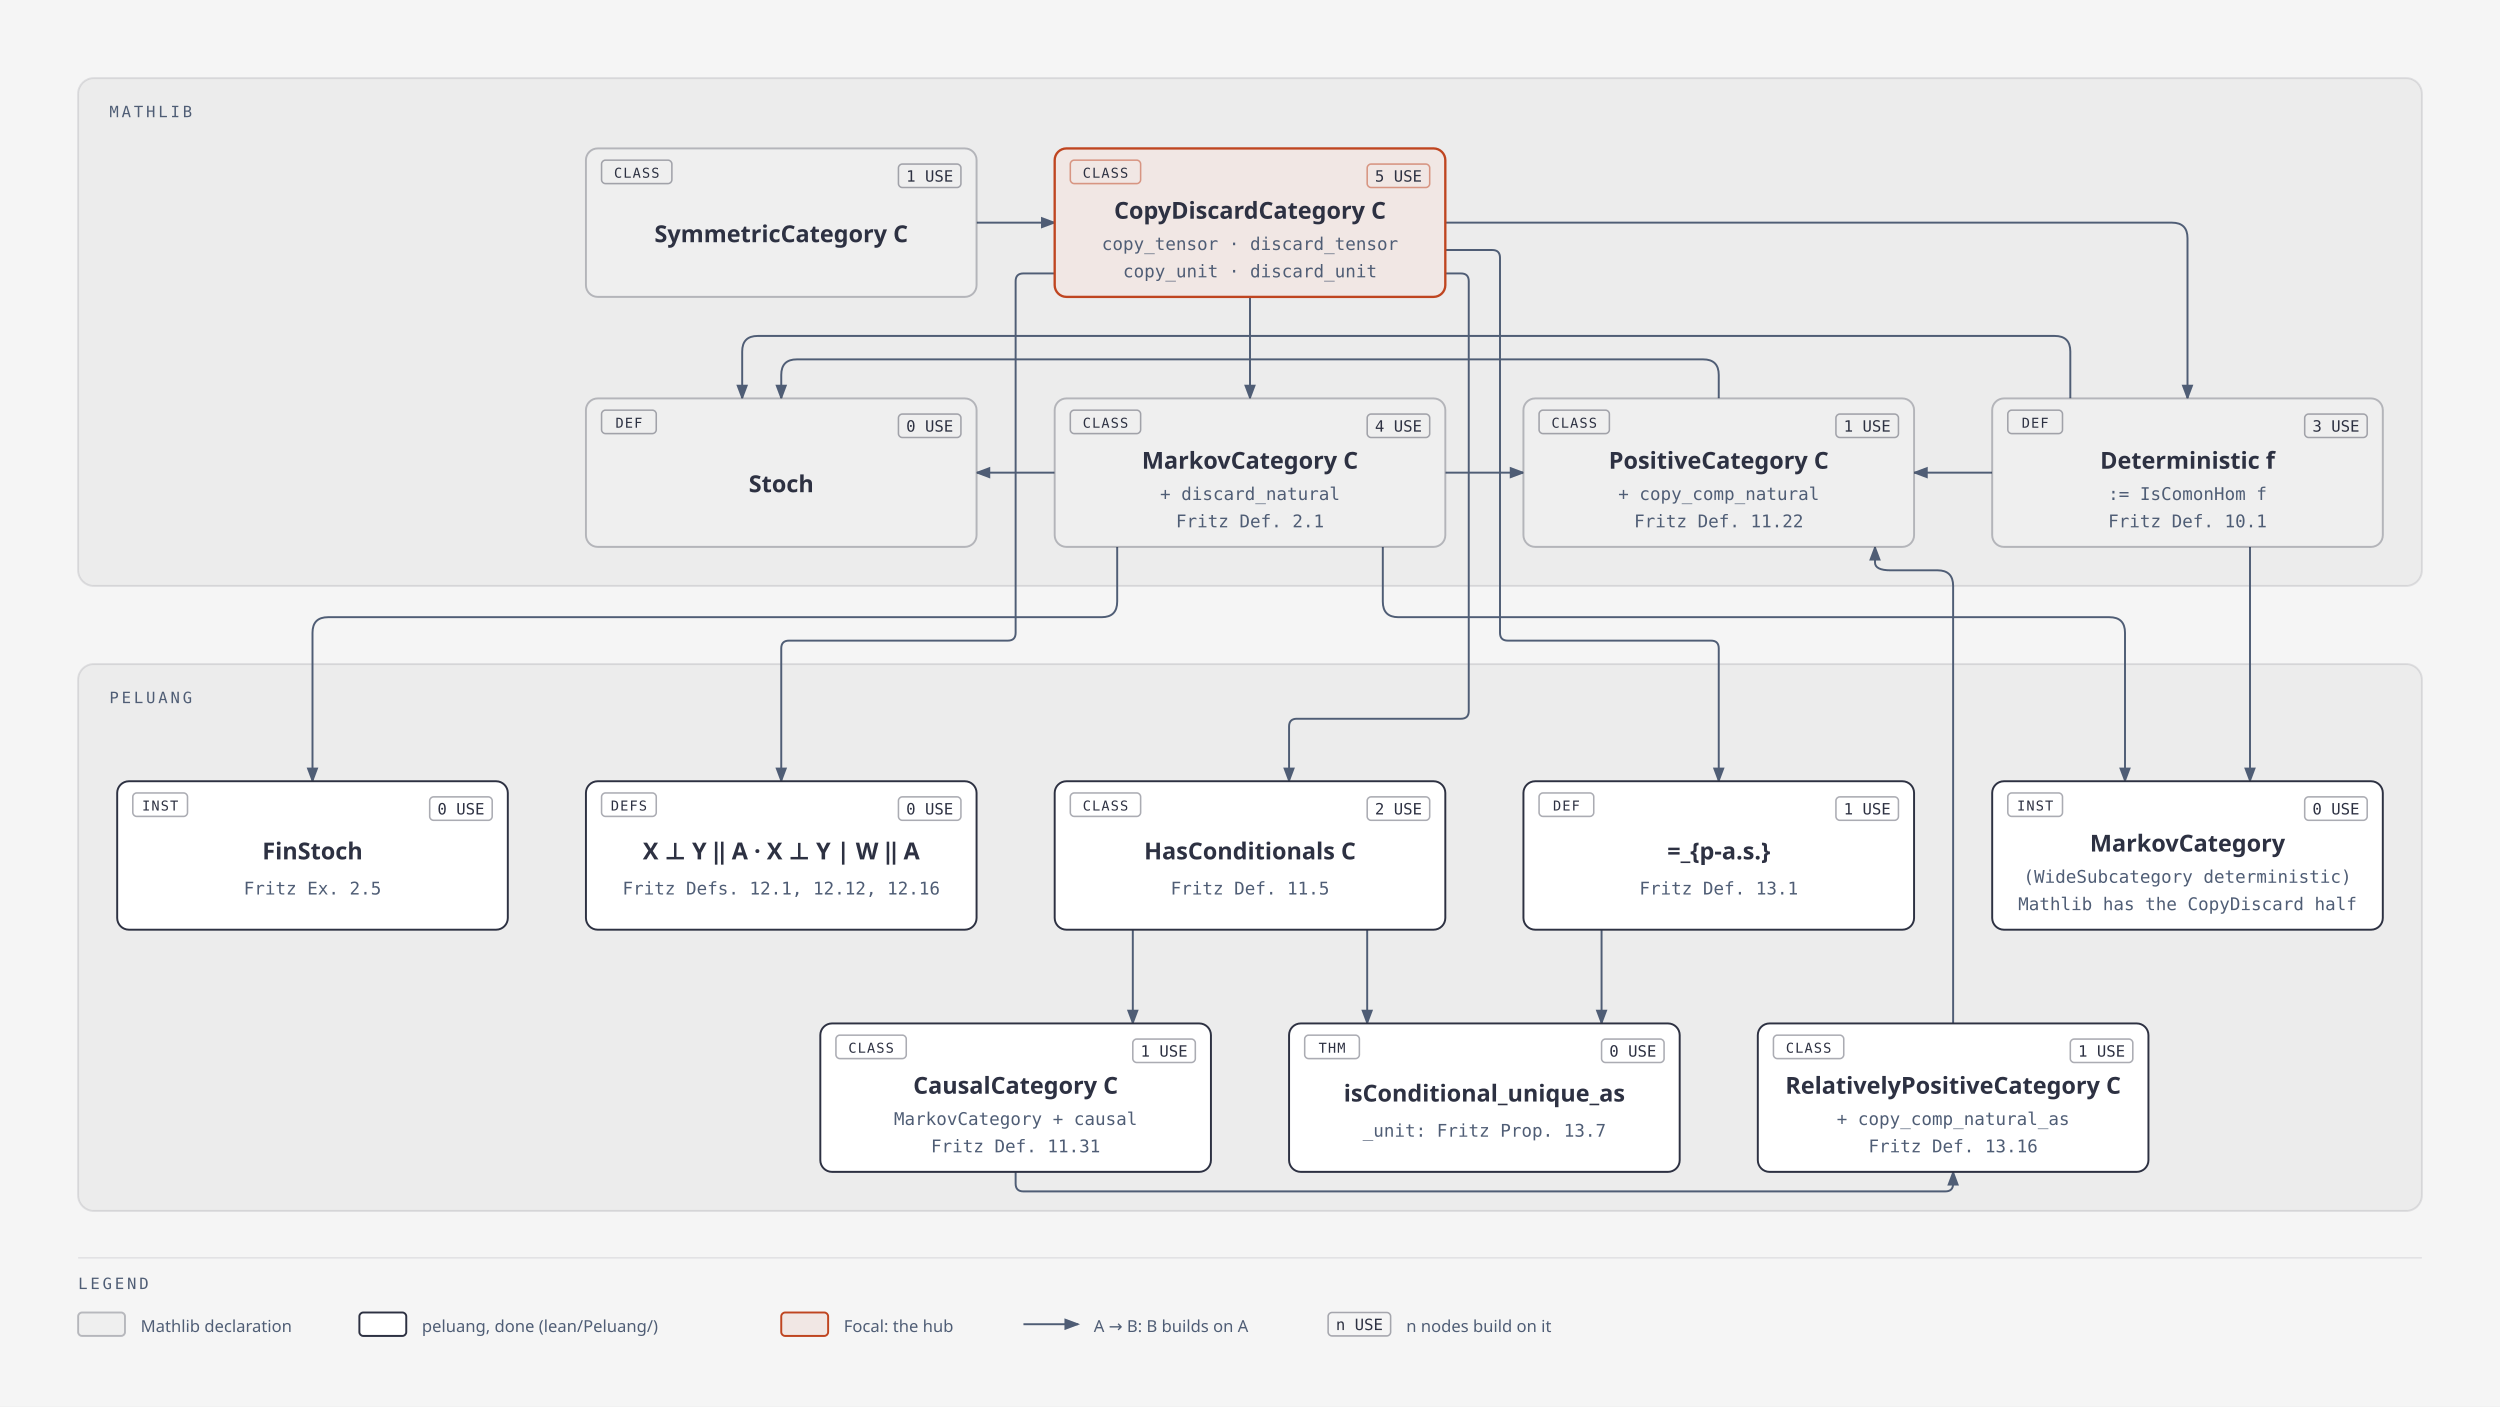
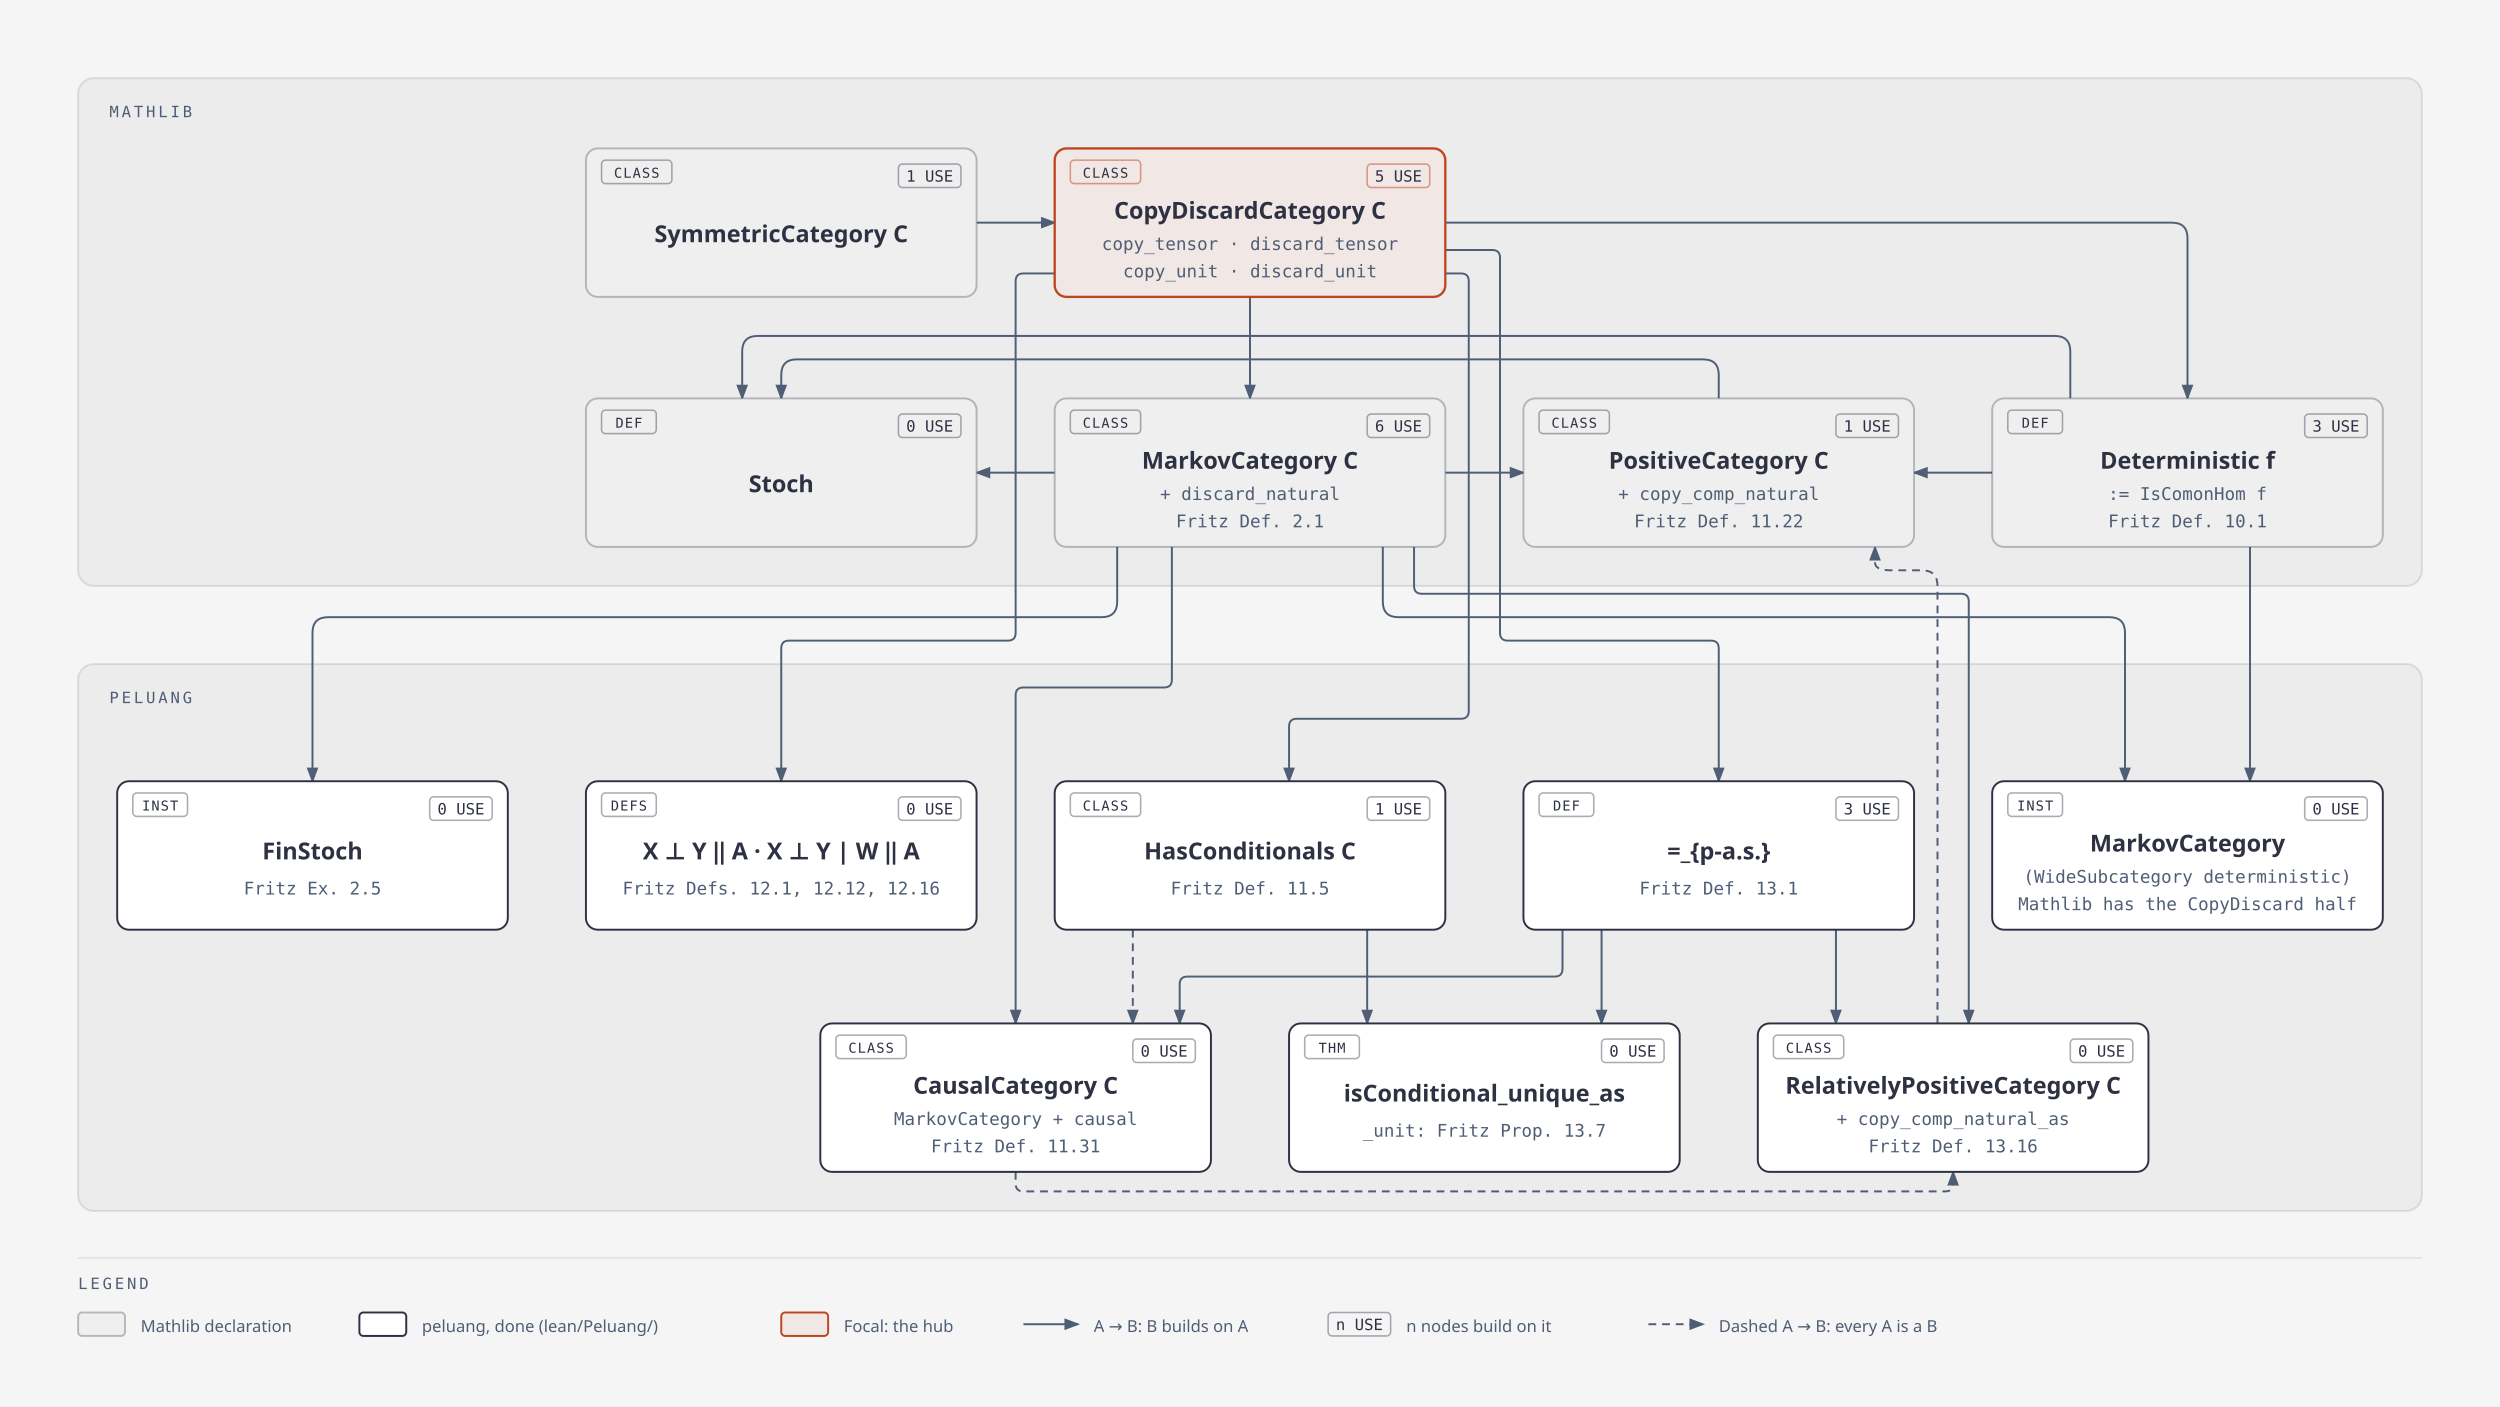
<svg xmlns="http://www.w3.org/2000/svg" viewBox="0 0 1280 720" role="img" aria-labelledby="lean-1-classes-title lean-1-classes-desc" id="lean-1-classes-root">
  <defs>
    <marker id="lean-1-classes-arrow" markerWidth="8" markerHeight="6" refX="7" refY="3" orient="auto">
      <polygon points="0 0, 8 3, 0 6" fill="#4f5d75" />
    </marker>
  </defs>
  <rect width="100%" height="100%" fill="#f5f5f5" />
  <rect x="40" y="40" width="1200" height="260" rx="8" fill="#ececec" stroke="#2d3142" stroke-width="1" stroke-opacity="0.12" />
  <text x="56" y="60" fill="#4f5d75" font-size="8" font-family="'Geist Mono', ui-monospace, monospace" letter-spacing="0.18em">MATHLIB</text>
  <rect x="40" y="340" width="1200" height="280" rx="8" fill="#ececec" stroke="#2d3142" stroke-width="1" stroke-opacity="0.12" />
  <text x="56" y="360" fill="#4f5d75" font-size="8" font-family="'Geist Mono', ui-monospace, monospace" letter-spacing="0.18em">PELUANG</text>
  <line x1="500" y1="114" x2="540" y2="114" stroke="#4f5d75" stroke-width="1" marker-end="url(#lean-1-classes-arrow)" />
  <line x1="640" y1="152" x2="640" y2="204" stroke="#4f5d75" stroke-width="1" marker-end="url(#lean-1-classes-arrow)" />
  <path d="M 740,114 H 1112 Q 1120,114 1120,122 V 204" fill="none" stroke="#4f5d75" stroke-width="1" marker-end="url(#lean-1-classes-arrow)" />
  <line x1="540" y1="242" x2="500" y2="242" stroke="#4f5d75" stroke-width="1" marker-end="url(#lean-1-classes-arrow)" />
  <line x1="740" y1="242" x2="780" y2="242" stroke="#4f5d75" stroke-width="1" marker-end="url(#lean-1-classes-arrow)" />
  <line x1="1020" y1="242" x2="980" y2="242" stroke="#4f5d75" stroke-width="1" marker-end="url(#lean-1-classes-arrow)" />
  <path d="M 880,204 V 192 Q 880,184 872,184 H 408 Q 400,184 400,192 V 204" fill="none" stroke="#4f5d75" stroke-width="1" marker-end="url(#lean-1-classes-arrow)" />
  <path d="M 1060,204 V 180 Q 1060,172 1052,172 H 388 Q 380,172 380,180 V 204" fill="none" stroke="#4f5d75" stroke-width="1" marker-end="url(#lean-1-classes-arrow)" />
  <path d="M 572,280 V 308 Q 572,316 564,316 H 168 Q 160,316 160,324 V 400" fill="none" stroke="#4f5d75" stroke-width="1" marker-end="url(#lean-1-classes-arrow)" />
  <path d="M 540,140 H 524 Q 520,140 520,144 V 324 Q 520,328 516,328 H 404 Q 400,328 400,332 V 400" fill="none" stroke="#4f5d75" stroke-width="1" marker-end="url(#lean-1-classes-arrow)" />
  <path d="M 740,140 H 748 Q 752,140 752,144 V 364 Q 752,368 748,368 H 664 Q 660,368 660,372 V 400" fill="none" stroke="#4f5d75" stroke-width="1" marker-end="url(#lean-1-classes-arrow)" />
  <path d="M 740,128 H 764 Q 768,128 768,132 V 324 Q 768,328 772,328 H 876 Q 880,328 880,332 V 400" fill="none" stroke="#4f5d75" stroke-width="1" marker-end="url(#lean-1-classes-arrow)" />
  <path d="M 708,280 V 308 Q 708,316 716,316 H 1080 Q 1088,316 1088,324 V 400" fill="none" stroke="#4f5d75" stroke-width="1" marker-end="url(#lean-1-classes-arrow)" />
  <line x1="1152" y1="280" x2="1152" y2="400" stroke="#4f5d75" stroke-width="1" marker-end="url(#lean-1-classes-arrow)" />
  <line x1="700" y1="476" x2="700" y2="524" stroke="#4f5d75" stroke-width="1" marker-end="url(#lean-1-classes-arrow)" />
  <line x1="820" y1="476" x2="820" y2="524" stroke="#4f5d75" stroke-width="1" marker-end="url(#lean-1-classes-arrow)" />
-   <line x1="580" y1="476" x2="580" y2="524" stroke="#4f5d75" stroke-width="1" marker-end="url(#lean-1-classes-arrow)" />
-   <path d="M 520,600 V 606 Q 520,610 524,610 H 996 Q 1000,610 1000,606 V 600" fill="none" stroke="#4f5d75" stroke-width="1" marker-end="url(#lean-1-classes-arrow)" />
-   <path d="M 1000,524 V 300 Q 1000,292 992,292 H 968 Q 960,292 960,288 V 280" fill="none" stroke="#4f5d75" stroke-width="1" marker-end="url(#lean-1-classes-arrow)" />
+   <path d="M 600,280 V 348 Q 600,352 596,352 H 524 Q 520,352 520,356 V 524" fill="none" stroke="#4f5d75" stroke-width="1" marker-end="url(#lean-1-classes-arrow)" />
+   <path d="M 800,476 V 496 Q 800,500 796,500 H 608 Q 604,500 604,504 V 524" fill="none" stroke="#4f5d75" stroke-width="1" marker-end="url(#lean-1-classes-arrow)" />
+   <path d="M 724,280 V 300 Q 724,304 728,304 H 1004 Q 1008,304 1008,308 V 524" fill="none" stroke="#4f5d75" stroke-width="1" marker-end="url(#lean-1-classes-arrow)" />
+   <line x1="940" y1="476" x2="940" y2="524" stroke="#4f5d75" stroke-width="1" marker-end="url(#lean-1-classes-arrow)" />
+   <line x1="580" y1="476" x2="580" y2="524" stroke="#4f5d75" stroke-width="1" stroke-dasharray="4 3" marker-end="url(#lean-1-classes-arrow)" />
+   <path d="M 520,600 V 606 Q 520,610 524,610 H 996 Q 1000,610 1000,606 V 600" fill="none" stroke="#4f5d75" stroke-width="1" stroke-dasharray="4 3" marker-end="url(#lean-1-classes-arrow)" />
+   <path d="M 992,524 V 300 Q 992,292 984,292 H 968 Q 960,292 960,288 V 280" fill="none" stroke="#4f5d75" stroke-width="1" stroke-dasharray="4 3" marker-end="url(#lean-1-classes-arrow)" />
  <rect x="300" y="76" width="200" height="76" rx="6" fill="#f5f5f5" />
  <rect x="300" y="76" width="200" height="76" rx="6" fill="#2d3142" stroke="#2d3142" stroke-width="1" fill-opacity="0.03" stroke-opacity="0.30" />
  <rect x="308" y="82" width="36" height="12" rx="2" fill="none" stroke="#2d3142" stroke-width="0.8" stroke-opacity="0.40" />
  <text x="326" y="91" fill="#2d3142" font-size="7" font-family="'Geist Mono', ui-monospace, monospace" text-anchor="middle" letter-spacing="0.08em">CLASS</text>
  <rect x="460" y="84" width="32" height="12" rx="2" fill="none" stroke="#2d3142" stroke-width="0.8" stroke-opacity="0.40" />
  <text x="476" y="93" fill="#2d3142" font-size="8" font-family="'Geist Mono', ui-monospace, monospace" text-anchor="middle">1 USE</text>
  <text x="400" y="124" fill="#2d3142" font-size="12" font-weight="600" font-family="'Geist', system-ui, sans-serif" text-anchor="middle">SymmetricCategory C</text>
  <rect x="540" y="76" width="200" height="76" rx="6" fill="#f5f5f5" />
  <rect x="540" y="76" width="200" height="76" rx="6" fill="#bf4520" stroke="#bf4520" stroke-width="1.2" fill-opacity="0.08" />
  <rect x="548" y="82" width="36" height="12" rx="2" fill="none" stroke="#bf4520" stroke-width="0.8" stroke-opacity="0.50" />
  <text x="566" y="91" fill="#2d3142" font-size="7" font-family="'Geist Mono', ui-monospace, monospace" text-anchor="middle" letter-spacing="0.08em">CLASS</text>
  <rect x="700" y="84" width="32" height="12" rx="2" fill="none" stroke="#bf4520" stroke-width="0.8" stroke-opacity="0.50" />
  <text x="716" y="93" fill="#2d3142" font-size="8" font-family="'Geist Mono', ui-monospace, monospace" text-anchor="middle">5 USE</text>
  <text x="640" y="112" fill="#2d3142" font-size="12" font-weight="600" font-family="'Geist', system-ui, sans-serif" text-anchor="middle">CopyDiscardCategory C</text>
  <text x="640" y="128" fill="#4f5d75" font-size="9" font-family="'Geist Mono', ui-monospace, monospace" text-anchor="middle">copy_tensor · discard_tensor</text>
  <text x="640" y="142" fill="#4f5d75" font-size="9" font-family="'Geist Mono', ui-monospace, monospace" text-anchor="middle">copy_unit · discard_unit</text>
  <rect x="300" y="204" width="200" height="76" rx="6" fill="#f5f5f5" />
  <rect x="300" y="204" width="200" height="76" rx="6" fill="#2d3142" stroke="#2d3142" stroke-width="1" fill-opacity="0.03" stroke-opacity="0.30" />
  <rect x="308" y="210" width="28" height="12" rx="2" fill="none" stroke="#2d3142" stroke-width="0.8" stroke-opacity="0.40" />
  <text x="322" y="219" fill="#2d3142" font-size="7" font-family="'Geist Mono', ui-monospace, monospace" text-anchor="middle" letter-spacing="0.08em">DEF</text>
  <rect x="460" y="212" width="32" height="12" rx="2" fill="none" stroke="#2d3142" stroke-width="0.8" stroke-opacity="0.40" />
  <text x="476" y="221" fill="#2d3142" font-size="8" font-family="'Geist Mono', ui-monospace, monospace" text-anchor="middle">0 USE</text>
  <text x="400" y="252" fill="#2d3142" font-size="12" font-weight="600" font-family="'Geist', system-ui, sans-serif" text-anchor="middle">Stoch</text>
  <rect x="540" y="204" width="200" height="76" rx="6" fill="#f5f5f5" />
  <rect x="540" y="204" width="200" height="76" rx="6" fill="#2d3142" stroke="#2d3142" stroke-width="1" fill-opacity="0.03" stroke-opacity="0.30" />
  <rect x="548" y="210" width="36" height="12" rx="2" fill="none" stroke="#2d3142" stroke-width="0.8" stroke-opacity="0.40" />
  <text x="566" y="219" fill="#2d3142" font-size="7" font-family="'Geist Mono', ui-monospace, monospace" text-anchor="middle" letter-spacing="0.08em">CLASS</text>
  <rect x="700" y="212" width="32" height="12" rx="2" fill="none" stroke="#2d3142" stroke-width="0.8" stroke-opacity="0.40" />
-   <text x="716" y="221" fill="#2d3142" font-size="8" font-family="'Geist Mono', ui-monospace, monospace" text-anchor="middle">4 USE</text>
+   <text x="716" y="221" fill="#2d3142" font-size="8" font-family="'Geist Mono', ui-monospace, monospace" text-anchor="middle">6 USE</text>
  <text x="640" y="240" fill="#2d3142" font-size="12" font-weight="600" font-family="'Geist', system-ui, sans-serif" text-anchor="middle">MarkovCategory C</text>
  <text x="640" y="256" fill="#4f5d75" font-size="9" font-family="'Geist Mono', ui-monospace, monospace" text-anchor="middle">+ discard_natural</text>
  <text x="640" y="270" fill="#4f5d75" font-size="9" font-family="'Geist Mono', ui-monospace, monospace" text-anchor="middle">Fritz Def. 2.1</text>
  <rect x="780" y="204" width="200" height="76" rx="6" fill="#f5f5f5" />
  <rect x="780" y="204" width="200" height="76" rx="6" fill="#2d3142" stroke="#2d3142" stroke-width="1" fill-opacity="0.03" stroke-opacity="0.30" />
  <rect x="788" y="210" width="36" height="12" rx="2" fill="none" stroke="#2d3142" stroke-width="0.8" stroke-opacity="0.40" />
  <text x="806" y="219" fill="#2d3142" font-size="7" font-family="'Geist Mono', ui-monospace, monospace" text-anchor="middle" letter-spacing="0.08em">CLASS</text>
  <rect x="940" y="212" width="32" height="12" rx="2" fill="none" stroke="#2d3142" stroke-width="0.8" stroke-opacity="0.40" />
  <text x="956" y="221" fill="#2d3142" font-size="8" font-family="'Geist Mono', ui-monospace, monospace" text-anchor="middle">1 USE</text>
  <text x="880" y="240" fill="#2d3142" font-size="12" font-weight="600" font-family="'Geist', system-ui, sans-serif" text-anchor="middle">PositiveCategory C</text>
  <text x="880" y="256" fill="#4f5d75" font-size="9" font-family="'Geist Mono', ui-monospace, monospace" text-anchor="middle">+ copy_comp_natural</text>
  <text x="880" y="270" fill="#4f5d75" font-size="9" font-family="'Geist Mono', ui-monospace, monospace" text-anchor="middle">Fritz Def. 11.22</text>
  <rect x="1020" y="204" width="200" height="76" rx="6" fill="#f5f5f5" />
  <rect x="1020" y="204" width="200" height="76" rx="6" fill="#2d3142" stroke="#2d3142" stroke-width="1" fill-opacity="0.03" stroke-opacity="0.30" />
  <rect x="1028" y="210" width="28" height="12" rx="2" fill="none" stroke="#2d3142" stroke-width="0.8" stroke-opacity="0.40" />
  <text x="1042" y="219" fill="#2d3142" font-size="7" font-family="'Geist Mono', ui-monospace, monospace" text-anchor="middle" letter-spacing="0.08em">DEF</text>
  <rect x="1180" y="212" width="32" height="12" rx="2" fill="none" stroke="#2d3142" stroke-width="0.8" stroke-opacity="0.40" />
  <text x="1196" y="221" fill="#2d3142" font-size="8" font-family="'Geist Mono', ui-monospace, monospace" text-anchor="middle">3 USE</text>
  <text x="1120" y="240" fill="#2d3142" font-size="12" font-weight="600" font-family="'Geist', system-ui, sans-serif" text-anchor="middle">Deterministic f</text>
  <text x="1120" y="256" fill="#4f5d75" font-size="9" font-family="'Geist Mono', ui-monospace, monospace" text-anchor="middle">:= IsComonHom f</text>
  <text x="1120" y="270" fill="#4f5d75" font-size="9" font-family="'Geist Mono', ui-monospace, monospace" text-anchor="middle">Fritz Def. 10.1</text>
  <rect x="60" y="400" width="200" height="76" rx="6" fill="#f5f5f5" />
  <rect x="60" y="400" width="200" height="76" rx="6" fill="#ffffff" stroke="#2d3142" stroke-width="1" />
  <rect x="68" y="406" width="28" height="12" rx="2" fill="none" stroke="#2d3142" stroke-width="0.8" stroke-opacity="0.40" />
  <text x="82" y="415" fill="#2d3142" font-size="7" font-family="'Geist Mono', ui-monospace, monospace" text-anchor="middle" letter-spacing="0.08em">INST</text>
  <rect x="220" y="408" width="32" height="12" rx="2" fill="none" stroke="#2d3142" stroke-width="0.8" stroke-opacity="0.40" />
  <text x="236" y="417" fill="#2d3142" font-size="8" font-family="'Geist Mono', ui-monospace, monospace" text-anchor="middle">0 USE</text>
  <text x="160" y="440" fill="#2d3142" font-size="12" font-weight="600" font-family="'Geist', system-ui, sans-serif" text-anchor="middle">FinStoch</text>
  <text x="160" y="458" fill="#4f5d75" font-size="9" font-family="'Geist Mono', ui-monospace, monospace" text-anchor="middle">Fritz Ex. 2.5</text>
  <rect x="300" y="400" width="200" height="76" rx="6" fill="#f5f5f5" />
  <rect x="300" y="400" width="200" height="76" rx="6" fill="#ffffff" stroke="#2d3142" stroke-width="1" />
  <rect x="308" y="406" width="28" height="12" rx="2" fill="none" stroke="#2d3142" stroke-width="0.8" stroke-opacity="0.40" />
  <text x="322" y="415" fill="#2d3142" font-size="7" font-family="'Geist Mono', ui-monospace, monospace" text-anchor="middle" letter-spacing="0.08em">DEFS</text>
  <rect x="460" y="408" width="32" height="12" rx="2" fill="none" stroke="#2d3142" stroke-width="0.8" stroke-opacity="0.40" />
  <text x="476" y="417" fill="#2d3142" font-size="8" font-family="'Geist Mono', ui-monospace, monospace" text-anchor="middle">0 USE</text>
  <text x="400" y="440" fill="#2d3142" font-size="12" font-weight="600" font-family="'Geist', system-ui, sans-serif" text-anchor="middle">X ⊥ Y ‖ A · X ⊥ Y | W ‖ A</text>
  <text x="400" y="458" fill="#4f5d75" font-size="9" font-family="'Geist Mono', ui-monospace, monospace" text-anchor="middle">Fritz Defs. 12.1, 12.12, 12.16</text>
  <rect x="540" y="400" width="200" height="76" rx="6" fill="#f5f5f5" />
  <rect x="540" y="400" width="200" height="76" rx="6" fill="#ffffff" stroke="#2d3142" stroke-width="1" />
  <rect x="548" y="406" width="36" height="12" rx="2" fill="none" stroke="#2d3142" stroke-width="0.8" stroke-opacity="0.40" />
  <text x="566" y="415" fill="#2d3142" font-size="7" font-family="'Geist Mono', ui-monospace, monospace" text-anchor="middle" letter-spacing="0.08em">CLASS</text>
  <rect x="700" y="408" width="32" height="12" rx="2" fill="none" stroke="#2d3142" stroke-width="0.8" stroke-opacity="0.40" />
-   <text x="716" y="417" fill="#2d3142" font-size="8" font-family="'Geist Mono', ui-monospace, monospace" text-anchor="middle">2 USE</text>
+   <text x="716" y="417" fill="#2d3142" font-size="8" font-family="'Geist Mono', ui-monospace, monospace" text-anchor="middle">1 USE</text>
  <text x="640" y="440" fill="#2d3142" font-size="12" font-weight="600" font-family="'Geist', system-ui, sans-serif" text-anchor="middle">HasConditionals C</text>
  <text x="640" y="458" fill="#4f5d75" font-size="9" font-family="'Geist Mono', ui-monospace, monospace" text-anchor="middle">Fritz Def. 11.5</text>
  <rect x="780" y="400" width="200" height="76" rx="6" fill="#f5f5f5" />
  <rect x="780" y="400" width="200" height="76" rx="6" fill="#ffffff" stroke="#2d3142" stroke-width="1" />
  <rect x="788" y="406" width="28" height="12" rx="2" fill="none" stroke="#2d3142" stroke-width="0.8" stroke-opacity="0.40" />
  <text x="802" y="415" fill="#2d3142" font-size="7" font-family="'Geist Mono', ui-monospace, monospace" text-anchor="middle" letter-spacing="0.08em">DEF</text>
  <rect x="940" y="408" width="32" height="12" rx="2" fill="none" stroke="#2d3142" stroke-width="0.8" stroke-opacity="0.40" />
-   <text x="956" y="417" fill="#2d3142" font-size="8" font-family="'Geist Mono', ui-monospace, monospace" text-anchor="middle">1 USE</text>
+   <text x="956" y="417" fill="#2d3142" font-size="8" font-family="'Geist Mono', ui-monospace, monospace" text-anchor="middle">3 USE</text>
  <text x="880" y="440" fill="#2d3142" font-size="12" font-weight="600" font-family="'Geist', system-ui, sans-serif" text-anchor="middle">=_{p-a.s.}</text>
  <text x="880" y="458" fill="#4f5d75" font-size="9" font-family="'Geist Mono', ui-monospace, monospace" text-anchor="middle">Fritz Def. 13.1</text>
  <rect x="1020" y="400" width="200" height="76" rx="6" fill="#f5f5f5" />
  <rect x="1020" y="400" width="200" height="76" rx="6" fill="#ffffff" stroke="#2d3142" stroke-width="1" />
  <rect x="1028" y="406" width="28" height="12" rx="2" fill="none" stroke="#2d3142" stroke-width="0.8" stroke-opacity="0.40" />
  <text x="1042" y="415" fill="#2d3142" font-size="7" font-family="'Geist Mono', ui-monospace, monospace" text-anchor="middle" letter-spacing="0.08em">INST</text>
  <rect x="1180" y="408" width="32" height="12" rx="2" fill="none" stroke="#2d3142" stroke-width="0.8" stroke-opacity="0.40" />
  <text x="1196" y="417" fill="#2d3142" font-size="8" font-family="'Geist Mono', ui-monospace, monospace" text-anchor="middle">0 USE</text>
  <text x="1120" y="436" fill="#2d3142" font-size="12" font-weight="600" font-family="'Geist', system-ui, sans-serif" text-anchor="middle">MarkovCategory</text>
  <text x="1120" y="452" fill="#4f5d75" font-size="9" font-family="'Geist Mono', ui-monospace, monospace" text-anchor="middle">(WideSubcategory deterministic)</text>
  <text x="1120" y="466" fill="#4f5d75" font-size="9" font-family="'Geist Mono', ui-monospace, monospace" text-anchor="middle">Mathlib has the CopyDiscard half</text>
  <rect x="660" y="524" width="200" height="76" rx="6" fill="#f5f5f5" />
  <rect x="660" y="524" width="200" height="76" rx="6" fill="#ffffff" stroke="#2d3142" stroke-width="1" />
  <rect x="668" y="530" width="28" height="12" rx="2" fill="none" stroke="#2d3142" stroke-width="0.8" stroke-opacity="0.40" />
  <text x="682" y="539" fill="#2d3142" font-size="7" font-family="'Geist Mono', ui-monospace, monospace" text-anchor="middle" letter-spacing="0.08em">THM</text>
  <rect x="820" y="532" width="32" height="12" rx="2" fill="none" stroke="#2d3142" stroke-width="0.8" stroke-opacity="0.40" />
  <text x="836" y="541" fill="#2d3142" font-size="8" font-family="'Geist Mono', ui-monospace, monospace" text-anchor="middle">0 USE</text>
  <text x="760" y="564" fill="#2d3142" font-size="12" font-weight="600" font-family="'Geist', system-ui, sans-serif" text-anchor="middle">isConditional_unique_as</text>
  <text x="760" y="582" fill="#4f5d75" font-size="9" font-family="'Geist Mono', ui-monospace, monospace" text-anchor="middle">_unit: Fritz Prop. 13.7</text>
  <rect x="420" y="524" width="200" height="76" rx="6" fill="#f5f5f5" />
  <rect x="420" y="524" width="200" height="76" rx="6" fill="#ffffff" stroke="#2d3142" stroke-width="1" />
  <rect x="428" y="530" width="36" height="12" rx="2" fill="none" stroke="#2d3142" stroke-width="0.8" stroke-opacity="0.40" />
  <text x="446" y="539" fill="#2d3142" font-size="7" font-family="'Geist Mono', ui-monospace, monospace" text-anchor="middle" letter-spacing="0.08em">CLASS</text>
  <rect x="580" y="532" width="32" height="12" rx="2" fill="none" stroke="#2d3142" stroke-width="0.8" stroke-opacity="0.40" />
-   <text x="596" y="541" fill="#2d3142" font-size="8" font-family="'Geist Mono', ui-monospace, monospace" text-anchor="middle">1 USE</text>
+   <text x="596" y="541" fill="#2d3142" font-size="8" font-family="'Geist Mono', ui-monospace, monospace" text-anchor="middle">0 USE</text>
  <text x="520" y="560" fill="#2d3142" font-size="12" font-weight="600" font-family="'Geist', system-ui, sans-serif" text-anchor="middle">CausalCategory C</text>
  <text x="520" y="576" fill="#4f5d75" font-size="9" font-family="'Geist Mono', ui-monospace, monospace" text-anchor="middle">MarkovCategory + causal</text>
  <text x="520" y="590" fill="#4f5d75" font-size="9" font-family="'Geist Mono', ui-monospace, monospace" text-anchor="middle">Fritz Def. 11.31</text>
  <rect x="900" y="524" width="200" height="76" rx="6" fill="#f5f5f5" />
  <rect x="900" y="524" width="200" height="76" rx="6" fill="#ffffff" stroke="#2d3142" stroke-width="1" />
  <rect x="908" y="530" width="36" height="12" rx="2" fill="none" stroke="#2d3142" stroke-width="0.8" stroke-opacity="0.40" />
  <text x="926" y="539" fill="#2d3142" font-size="7" font-family="'Geist Mono', ui-monospace, monospace" text-anchor="middle" letter-spacing="0.08em">CLASS</text>
  <rect x="1060" y="532" width="32" height="12" rx="2" fill="none" stroke="#2d3142" stroke-width="0.8" stroke-opacity="0.40" />
-   <text x="1076" y="541" fill="#2d3142" font-size="8" font-family="'Geist Mono', ui-monospace, monospace" text-anchor="middle">1 USE</text>
+   <text x="1076" y="541" fill="#2d3142" font-size="8" font-family="'Geist Mono', ui-monospace, monospace" text-anchor="middle">0 USE</text>
  <text x="1000" y="560" fill="#2d3142" font-size="12" font-weight="600" font-family="'Geist', system-ui, sans-serif" text-anchor="middle">RelativelyPositiveCategory C</text>
  <text x="1000" y="576" fill="#4f5d75" font-size="9" font-family="'Geist Mono', ui-monospace, monospace" text-anchor="middle">+ copy_comp_natural_as</text>
  <text x="1000" y="590" fill="#4f5d75" font-size="9" font-family="'Geist Mono', ui-monospace, monospace" text-anchor="middle">Fritz Def. 13.16</text>
  <line x1="40" y1="644" x2="1240" y2="644" stroke="#2d3142" stroke-width="0.8" stroke-opacity="0.10" />
  <text x="40" y="660" fill="#4f5d75" font-size="8" font-family="'Geist Mono', ui-monospace, monospace" letter-spacing="0.18em">LEGEND</text>
  <rect x="40" y="672" width="24" height="12" rx="2" fill="#2d3142" stroke="#2d3142" stroke-width="1" fill-opacity="0.03" stroke-opacity="0.30" />
  <text x="72" y="682" fill="#4f5d75" font-size="8.5" font-family="'Geist', system-ui, sans-serif">Mathlib declaration</text>
  <rect x="184" y="672" width="24" height="12" rx="2" fill="#ffffff" stroke="#2d3142" stroke-width="1" />
  <text x="216" y="682" fill="#4f5d75" font-size="8.5" font-family="'Geist', system-ui, sans-serif">peluang, done (lean/Peluang/)</text>
  <rect x="400" y="672" width="24" height="12" rx="2" fill="#bf4520" stroke="#bf4520" stroke-width="1" fill-opacity="0.08" />
  <text x="432" y="682" fill="#4f5d75" font-size="8.5" font-family="'Geist', system-ui, sans-serif">Focal: the hub</text>
  <line x1="524" y1="678" x2="552" y2="678" stroke="#4f5d75" stroke-width="1" marker-end="url(#lean-1-classes-arrow)" />
  <text x="560" y="682" fill="#4f5d75" font-size="8.5" font-family="'Geist', system-ui, sans-serif">A → B: B builds on A</text>
  <rect x="680" y="672" width="32" height="12" rx="2" fill="none" stroke="#2d3142" stroke-width="0.8" stroke-opacity="0.40" />
  <text x="696" y="681" fill="#2d3142" font-size="8" font-family="'Geist Mono', ui-monospace, monospace" text-anchor="middle">n USE</text>
  <text x="720" y="682" fill="#4f5d75" font-size="8.5" font-family="'Geist', system-ui, sans-serif">n nodes build on it</text>
+   <line x1="844" y1="678" x2="872" y2="678" stroke="#4f5d75" stroke-width="1" stroke-dasharray="4 3" marker-end="url(#lean-1-classes-arrow)" />
+   <text x="880" y="682" fill="#4f5d75" font-size="8.5" font-family="'Geist', system-ui, sans-serif">Dashed A → B: every A is a B</text>
</svg>
